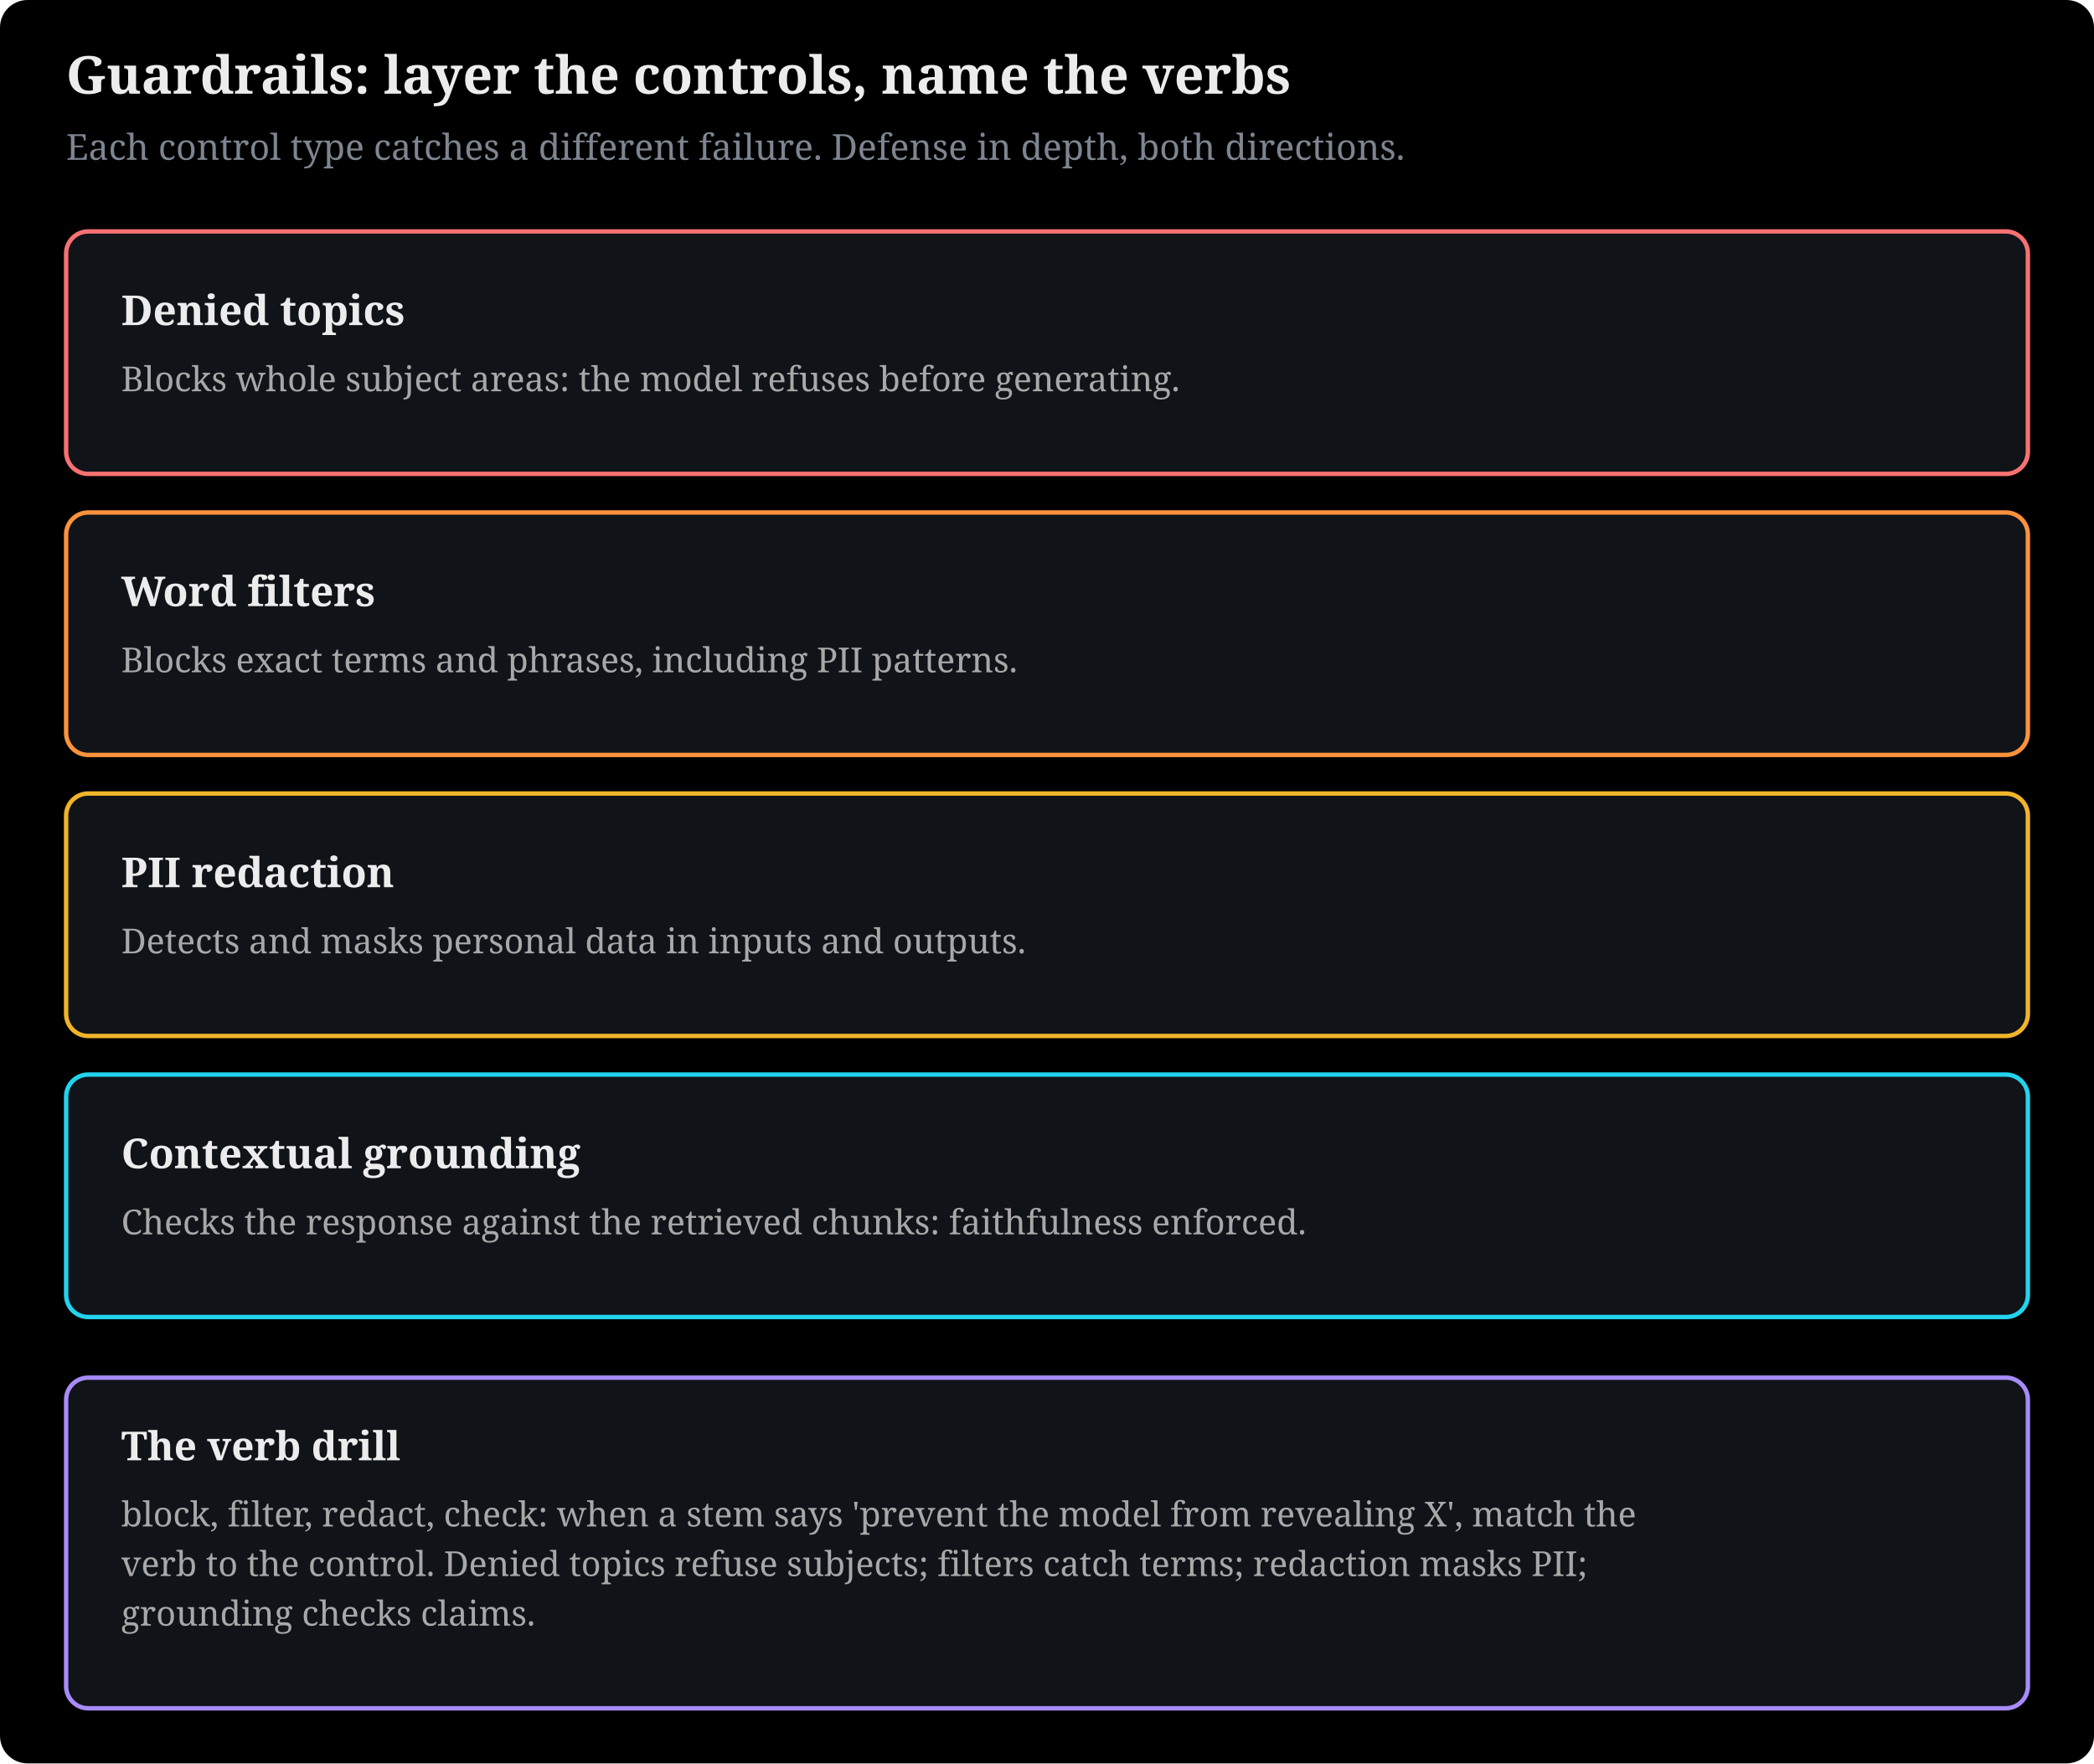
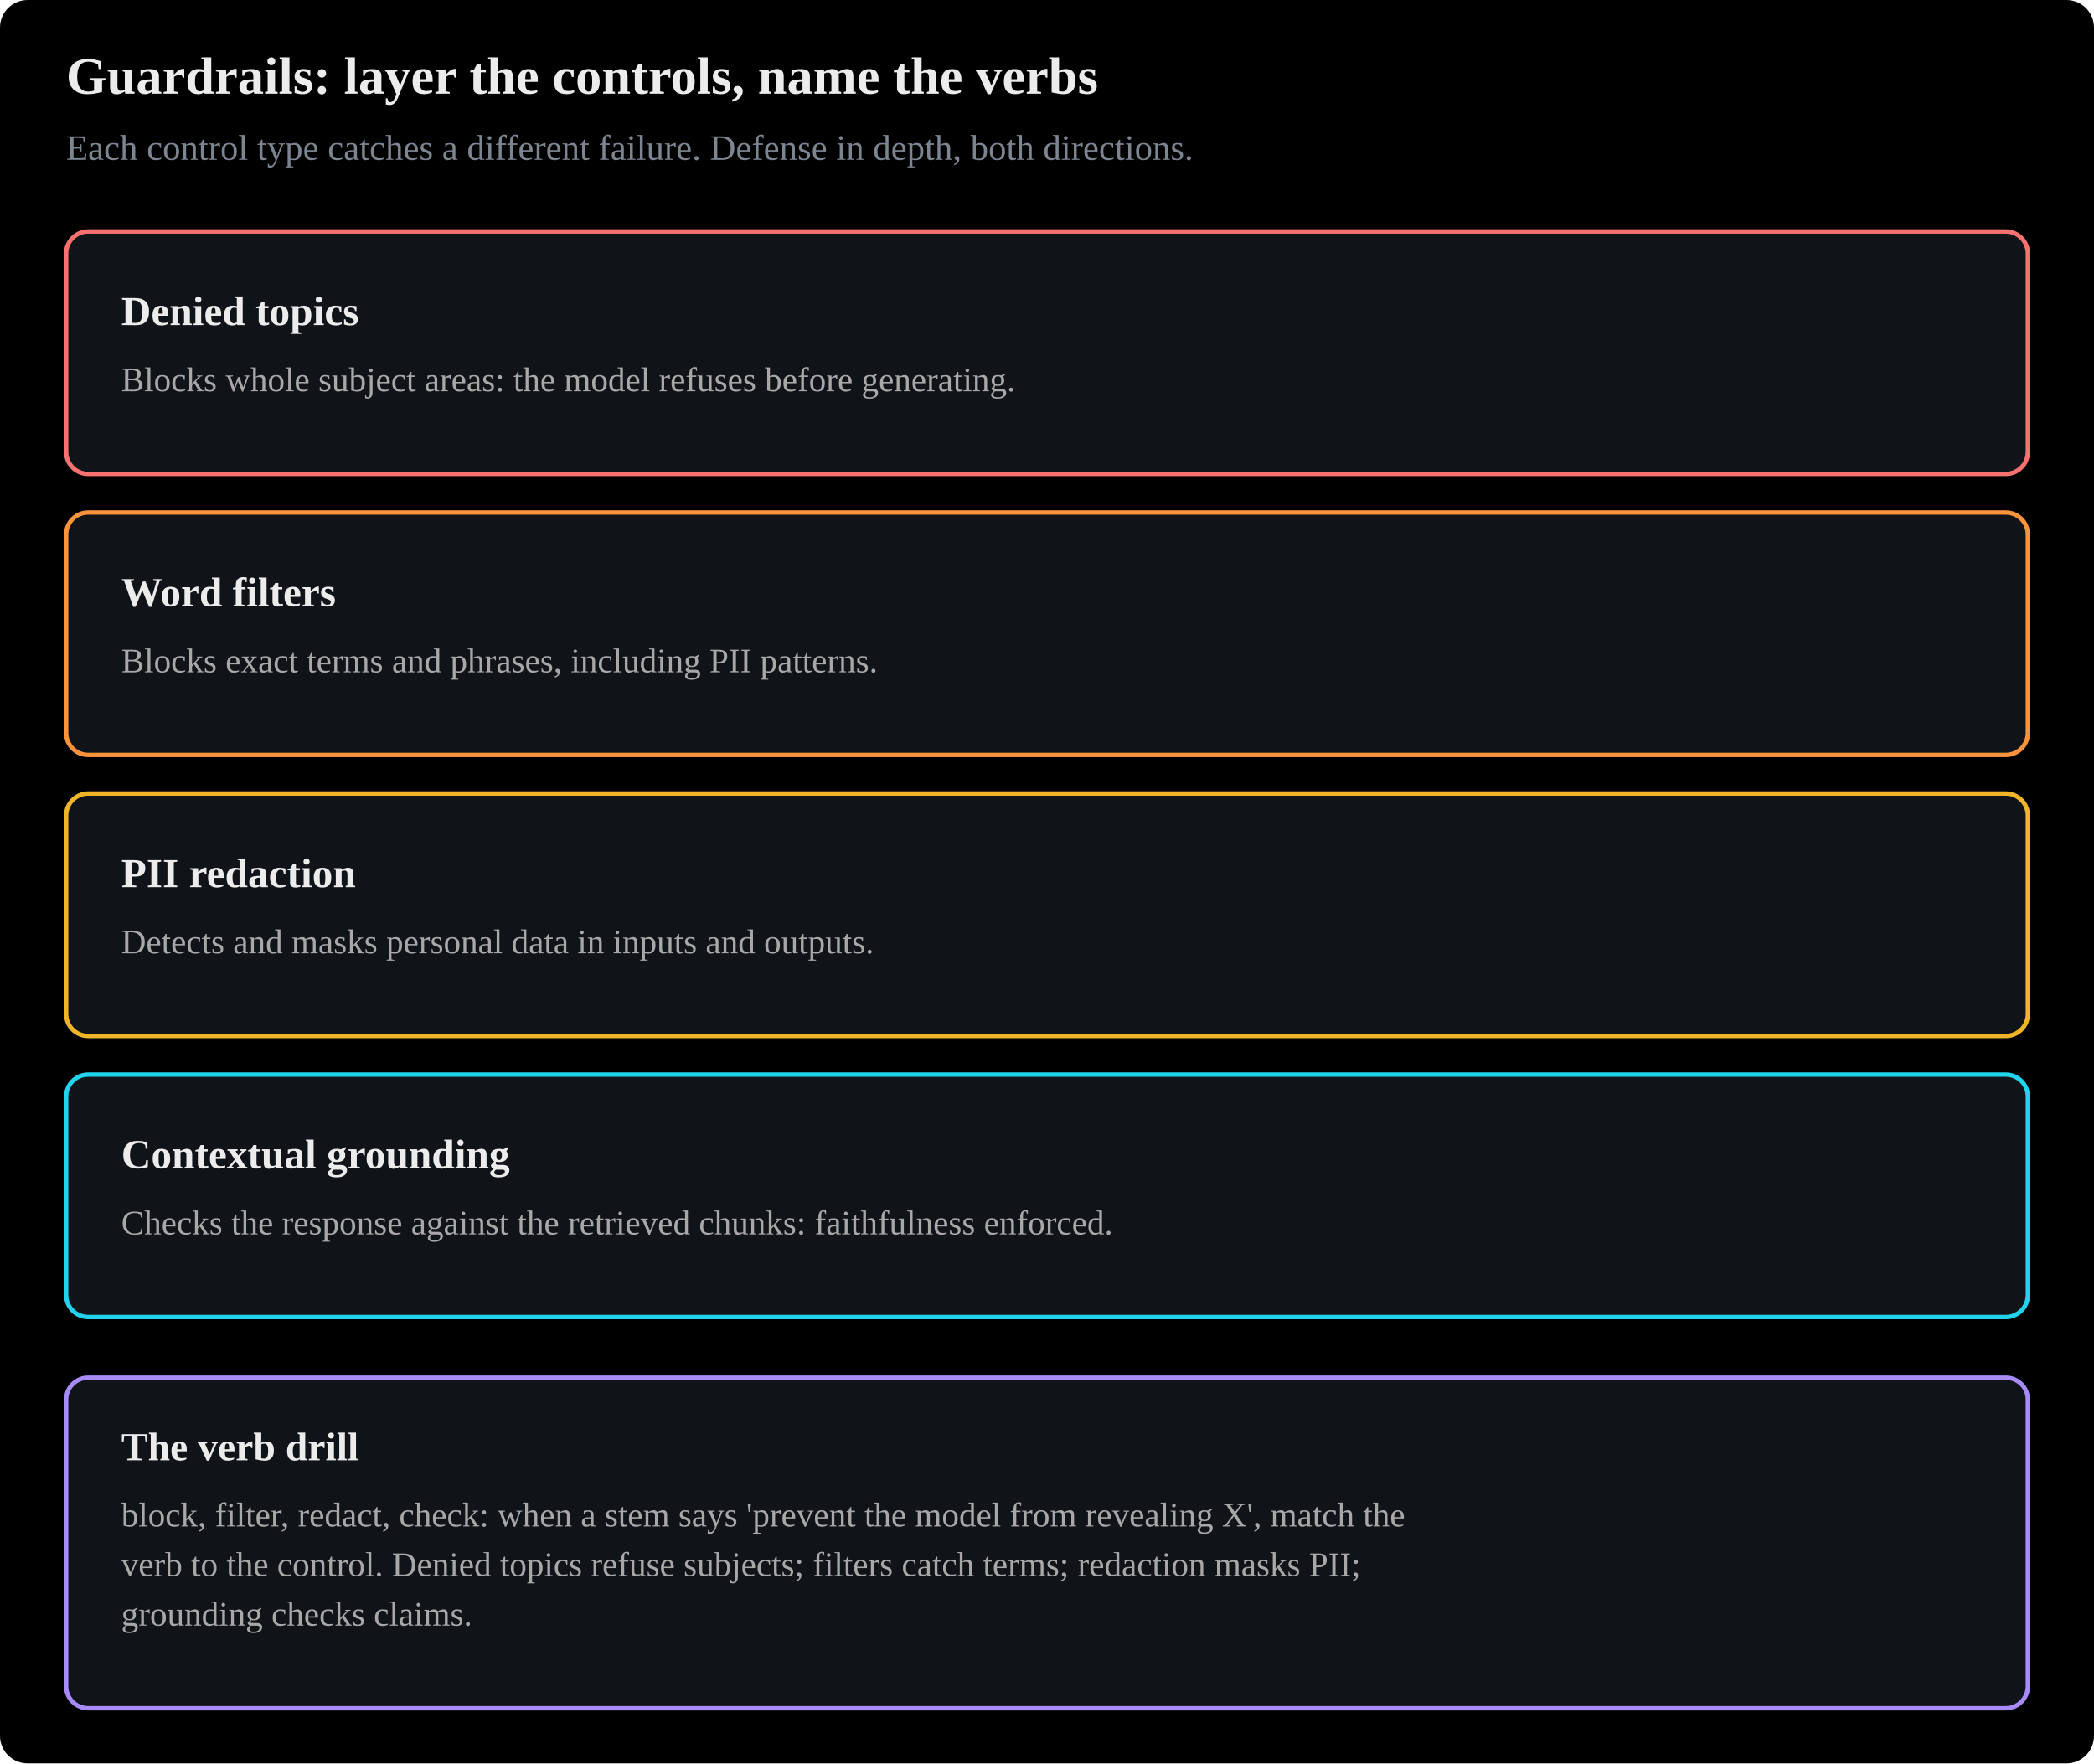
- <svg xmlns="http://www.w3.org/2000/svg" viewBox="0 0 760 640" width="100%" style="max-width:780px" font-family="Charis SIL, Georgia, serif" role="img">
+ <svg xmlns="http://www.w3.org/2000/svg" viewBox="0 0 760 640" width="100%" style="max-width:780px" font-family="Anthropic Sans, Inter, Source Sans 3, IBM Plex Sans, sans-serif" role="img">
  <rect x="0" y="0" width="760" height="640" fill="#000000" rx="10" />
  <text x="24" y="34" font-size="19" font-weight="bold" fill="#ececec">Guardrails: layer the controls, name the verbs</text>
  <text x="24" y="58" font-size="13" fill="#7d8590">Each control type catches a different failure. Defense in depth, both directions.</text>
  <rect x="24" y="84" width="712" height="88" rx="8" fill="#101318" stroke="#f87171" stroke-width="1.6" />
  <text x="44" y="118" font-size="15" fill="#ececec" text-anchor="start" font-weight="bold">Denied topics</text>
  <text x="44" y="142" font-size="12.5" fill="#a8a8a8" text-anchor="start">Blocks whole subject areas: the model refuses before generating.</text>
  <rect x="24" y="186" width="712" height="88" rx="8" fill="#101318" stroke="#fb923c" stroke-width="1.6" />
  <text x="44" y="220" font-size="15" fill="#ececec" text-anchor="start" font-weight="bold">Word filters</text>
  <text x="44" y="244" font-size="12.5" fill="#a8a8a8" text-anchor="start">Blocks exact terms and phrases, including PII patterns.</text>
  <rect x="24" y="288" width="712" height="88" rx="8" fill="#101318" stroke="#f0b429" stroke-width="1.6" />
  <text x="44" y="322" font-size="15" fill="#ececec" text-anchor="start" font-weight="bold">PII redaction</text>
  <text x="44" y="346" font-size="12.5" fill="#a8a8a8" text-anchor="start">Detects and masks personal data in inputs and outputs.</text>
  <rect x="24" y="390" width="712" height="88" rx="8" fill="#101318" stroke="#22d3ee" stroke-width="1.6" />
  <text x="44" y="424" font-size="15" fill="#ececec" text-anchor="start" font-weight="bold">Contextual grounding</text>
  <text x="44" y="448" font-size="12.5" fill="#a8a8a8" text-anchor="start">Checks the response against the retrieved chunks: faithfulness enforced.</text>
  <rect x="24" y="500" width="712" height="120" rx="8" fill="#101318" stroke="#a78bfa" stroke-width="1.6" />
  <text x="44" y="530" font-size="14.5" fill="#ececec" text-anchor="start" font-weight="bold">The verb drill</text>
  <text x="44" y="554" font-size="12.5" fill="#a8a8a8" text-anchor="start">block, filter, redact, check: when a stem says 'prevent the model from revealing X', match the</text>
  <text x="44" y="572" font-size="12.5" fill="#a8a8a8" text-anchor="start">verb to the control. Denied topics refuse subjects; filters catch terms; redaction masks PII;</text>
  <text x="44" y="590" font-size="12.5" fill="#a8a8a8" text-anchor="start">grounding checks claims.</text>
</svg>
